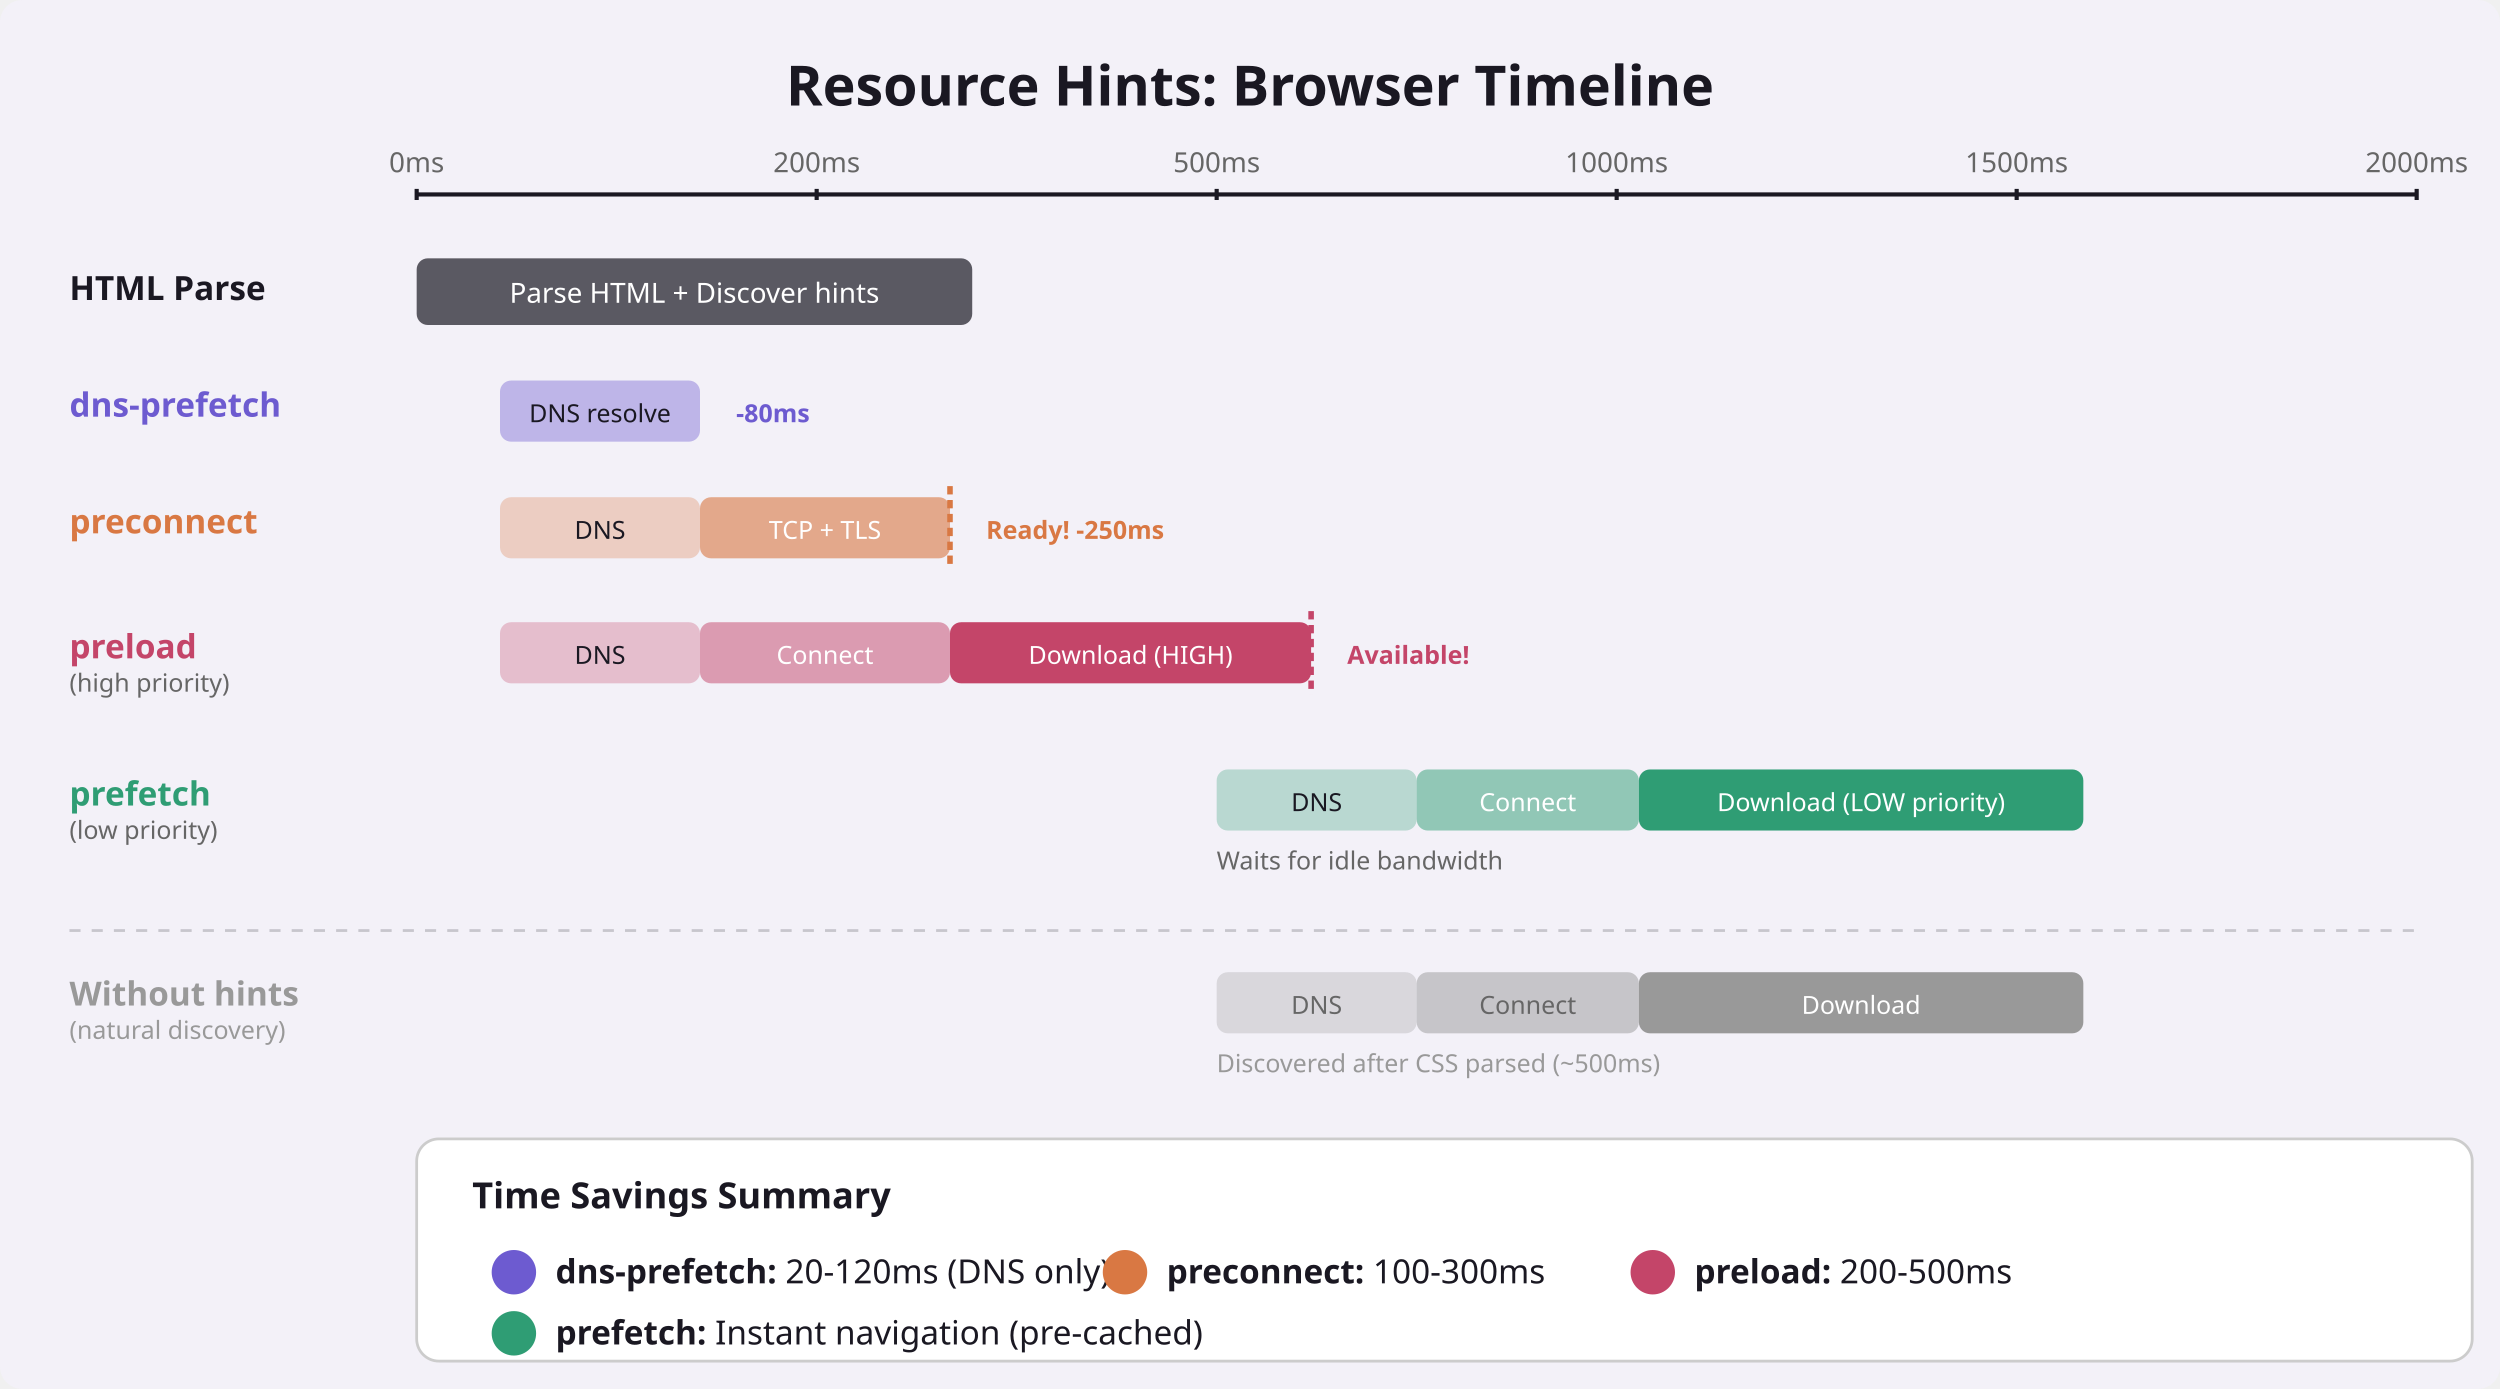
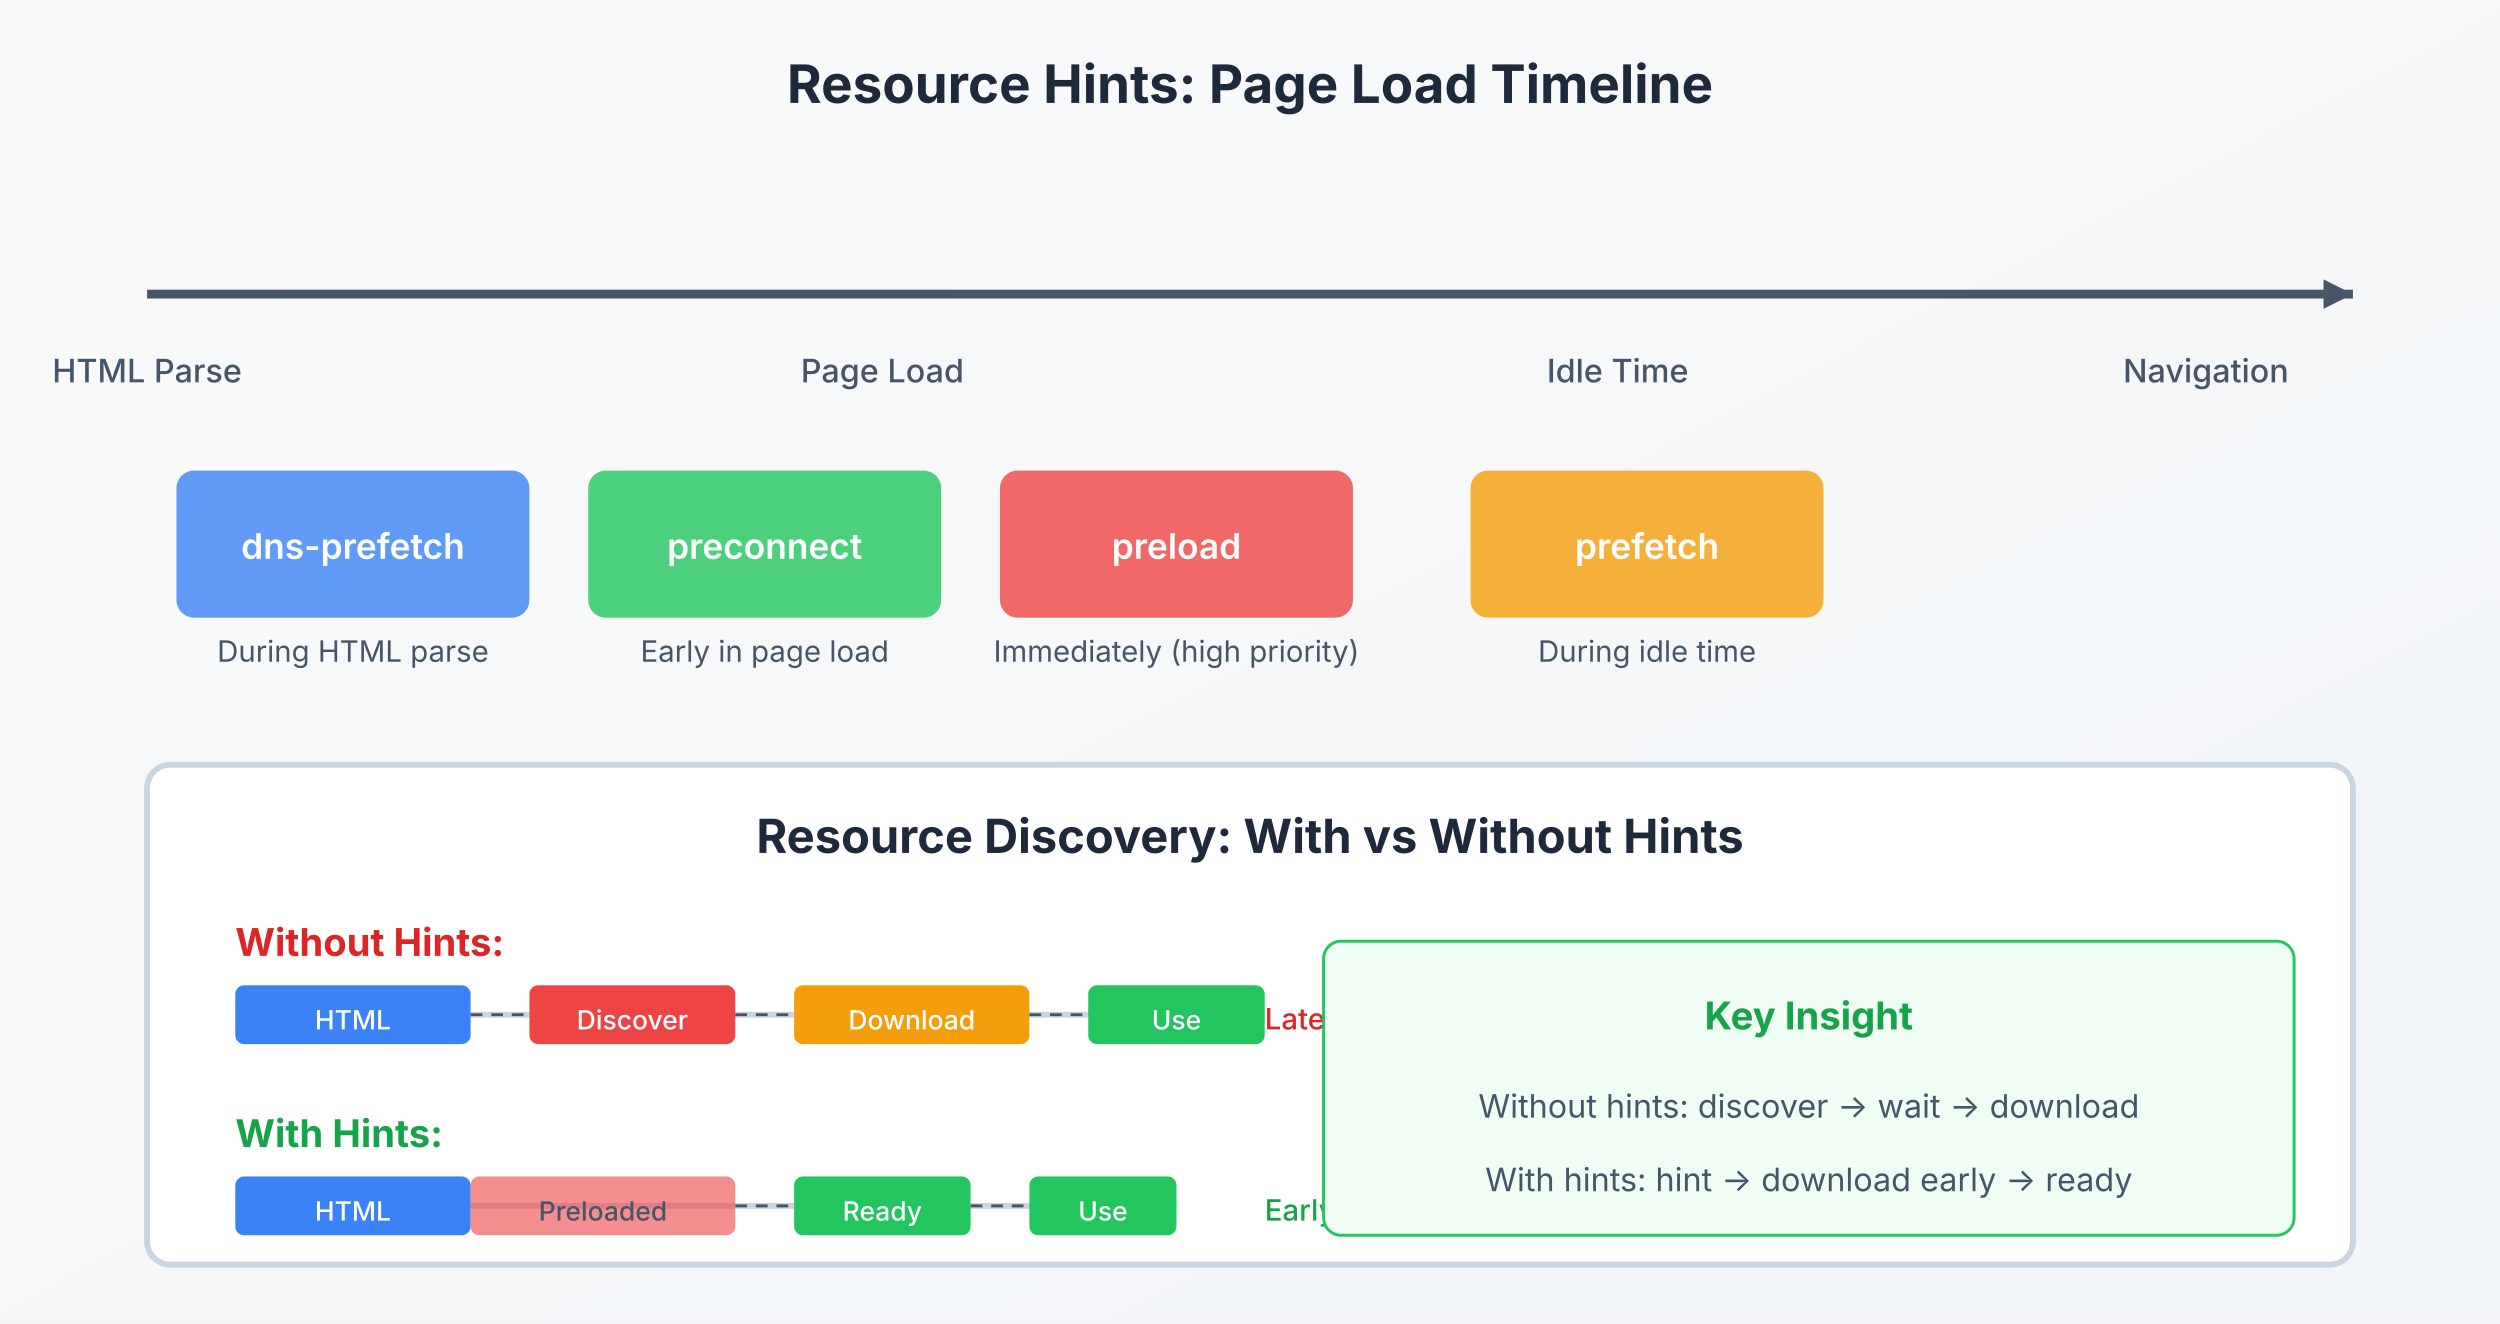
- <svg xmlns="http://www.w3.org/2000/svg" viewBox="0 0 900 500">
-   <rect width="900" height="500" fill="#f3f1f8" rx="8" />
-   <text x="450" y="38" text-anchor="middle" font-family="system-ui, sans-serif" font-size="20" font-weight="700" fill="#1a1822">Resource Hints: Browser Timeline</text>
-   <line x1="150" y1="70" x2="870" y2="70" stroke="#1a1822" stroke-width="1.5" />
-   <text x="150" y="62" text-anchor="middle" font-family="system-ui, sans-serif" font-size="10" fill="#666">0ms</text>
-   <text x="294" y="62" text-anchor="middle" font-family="system-ui, sans-serif" font-size="10" fill="#666">200ms</text>
-   <text x="438" y="62" text-anchor="middle" font-family="system-ui, sans-serif" font-size="10" fill="#666">500ms</text>
-   <text x="582" y="62" text-anchor="middle" font-family="system-ui, sans-serif" font-size="10" fill="#666">1000ms</text>
-   <text x="726" y="62" text-anchor="middle" font-family="system-ui, sans-serif" font-size="10" fill="#666">1500ms</text>
-   <text x="870" y="62" text-anchor="middle" font-family="system-ui, sans-serif" font-size="10" fill="#666">2000ms</text>
-   <line x1="150" y1="68" x2="150" y2="72" stroke="#1a1822" stroke-width="1.5" />
-   <line x1="294" y1="68" x2="294" y2="72" stroke="#1a1822" stroke-width="1.5" />
-   <line x1="438" y1="68" x2="438" y2="72" stroke="#1a1822" stroke-width="1.5" />
-   <line x1="582" y1="68" x2="582" y2="72" stroke="#1a1822" stroke-width="1.5" />
-   <line x1="726" y1="68" x2="726" y2="72" stroke="#1a1822" stroke-width="1.5" />
-   <line x1="870" y1="68" x2="870" y2="72" stroke="#1a1822" stroke-width="1.5" />
-   <text x="25" y="108" font-family="system-ui, sans-serif" font-size="12" font-weight="600" fill="#1a1822">HTML Parse</text>
-   <rect x="150" y="93" width="200" height="24" rx="4" fill="#1a1822" opacity="0.7" />
-   <text x="250" y="109" text-anchor="middle" font-family="system-ui, sans-serif" font-size="10" fill="#fff">Parse HTML + Discover hints</text>
-   <text x="25" y="150" font-family="system-ui, sans-serif" font-size="12" font-weight="600" fill="#6d5bd0">dns-prefetch</text>
-   <rect x="180" y="137" width="72" height="22" rx="4" fill="#6d5bd0" opacity="0.4" />
-   <text x="216" y="152" text-anchor="middle" font-family="system-ui, sans-serif" font-size="9" fill="#1a1822">DNS resolve</text>
-   <text x="265" y="152" font-family="system-ui, sans-serif" font-size="9" fill="#6d5bd0" font-weight="600">-80ms</text>
-   <text x="25" y="192" font-family="system-ui, sans-serif" font-size="12" font-weight="600" fill="#d97843">preconnect</text>
-   <rect x="180" y="179" width="72" height="22" rx="4" fill="#d97843" opacity="0.3" />
-   <text x="216" y="194" text-anchor="middle" font-family="system-ui, sans-serif" font-size="9" fill="#1a1822">DNS</text>
-   <rect x="252" y="179" width="90" height="22" rx="4" fill="#d97843" opacity="0.6" />
-   <text x="297" y="194" text-anchor="middle" font-family="system-ui, sans-serif" font-size="9" fill="#fff">TCP + TLS</text>
-   <line x1="342" y1="175" x2="342" y2="205" stroke="#d97843" stroke-width="2" stroke-dasharray="3,2" />
-   <text x="355" y="194" font-family="system-ui, sans-serif" font-size="9" fill="#d97843" font-weight="600">Ready! -250ms</text>
-   <text x="25" y="237" font-family="system-ui, sans-serif" font-size="12" font-weight="600" fill="#c44569">preload</text>
-   <text x="25" y="249" font-family="system-ui, sans-serif" font-size="9" fill="#666">(high priority)</text>
-   <rect x="180" y="224" width="72" height="22" rx="4" fill="#c44569" opacity="0.3" />
-   <text x="216" y="239" text-anchor="middle" font-family="system-ui, sans-serif" font-size="9" fill="#1a1822">DNS</text>
-   <rect x="252" y="224" width="90" height="22" rx="4" fill="#c44569" opacity="0.5" />
-   <text x="297" y="239" text-anchor="middle" font-family="system-ui, sans-serif" font-size="9" fill="#fff">Connect</text>
-   <rect x="342" y="224" width="130" height="22" rx="4" fill="#c44569" />
-   <text x="407" y="239" text-anchor="middle" font-family="system-ui, sans-serif" font-size="9" fill="#fff">Download (HIGH)</text>
-   <line x1="472" y1="220" x2="472" y2="250" stroke="#c44569" stroke-width="2" stroke-dasharray="3,2" />
-   <text x="485" y="239" font-family="system-ui, sans-serif" font-size="9" fill="#c44569" font-weight="600">Available!</text>
-   <text x="25" y="290" font-family="system-ui, sans-serif" font-size="12" font-weight="600" fill="#2f9d74">prefetch</text>
-   <text x="25" y="302" font-family="system-ui, sans-serif" font-size="9" fill="#666">(low priority)</text>
-   <rect x="438" y="277" width="72" height="22" rx="4" fill="#2f9d74" opacity="0.3" />
-   <text x="474" y="292" text-anchor="middle" font-family="system-ui, sans-serif" font-size="9" fill="#1a1822">DNS</text>
-   <rect x="510" y="277" width="80" height="22" rx="4" fill="#2f9d74" opacity="0.5" />
-   <text x="550" y="292" text-anchor="middle" font-family="system-ui, sans-serif" font-size="9" fill="#fff">Connect</text>
-   <rect x="590" y="277" width="160" height="22" rx="4" fill="#2f9d74" />
-   <text x="670" y="292" text-anchor="middle" font-family="system-ui, sans-serif" font-size="9" fill="#fff">Download (LOW priority)</text>
-   <text x="438" y="313" font-family="system-ui, sans-serif" font-size="9" fill="#666">Waits for idle bandwidth</text>
-   <line x1="25" y1="335" x2="870" y2="335" stroke="#1a1822" stroke-width="1" stroke-dasharray="4,4" opacity="0.2" />
-   <text x="25" y="362" font-family="system-ui, sans-serif" font-size="12" font-weight="600" fill="#999">Without hints</text>
-   <text x="25" y="374" font-family="system-ui, sans-serif" font-size="9" fill="#999">(natural discovery)</text>
-   <rect x="438" y="350" width="72" height="22" rx="4" fill="#999" opacity="0.3" />
-   <text x="474" y="365" text-anchor="middle" font-family="system-ui, sans-serif" font-size="9" fill="#666">DNS</text>
-   <rect x="510" y="350" width="80" height="22" rx="4" fill="#999" opacity="0.5" />
-   <text x="550" y="365" text-anchor="middle" font-family="system-ui, sans-serif" font-size="9" fill="#666">Connect</text>
-   <rect x="590" y="350" width="160" height="22" rx="4" fill="#999" />
-   <text x="670" y="365" text-anchor="middle" font-family="system-ui, sans-serif" font-size="9" fill="#fff">Download</text>
-   <text x="438" y="386" font-family="system-ui, sans-serif" font-size="9" fill="#999">Discovered after CSS parsed (~500ms)</text>
-   <rect x="150" y="410" width="740" height="80" rx="8" fill="#fff" stroke="#ccc" stroke-width="1" />
-   <text x="170" y="435" font-family="system-ui, sans-serif" font-size="13" font-weight="700" fill="#1a1822">Time Savings Summary</text>
-   <circle cx="185" cy="458" r="8" fill="#6d5bd0" />
-   <text x="200" y="462" font-family="system-ui, sans-serif" font-size="12" fill="#1a1822">
-     <tspan font-weight="600">dns-prefetch:</tspan> 20-120ms (DNS only)</text>
-   <circle cx="405" cy="458" r="8" fill="#d97843" />
-   <text x="420" y="462" font-family="system-ui, sans-serif" font-size="12" fill="#1a1822">
-     <tspan font-weight="600">preconnect:</tspan> 100-300ms</text>
-   <circle cx="595" cy="458" r="8" fill="#c44569" />
-   <text x="610" y="462" font-family="system-ui, sans-serif" font-size="12" fill="#1a1822">
-     <tspan font-weight="600">preload:</tspan> 200-500ms</text>
-   <circle cx="185" cy="480" r="8" fill="#2f9d74" />
-   <text x="200" y="484" font-family="system-ui, sans-serif" font-size="12" fill="#1a1822">
-     <tspan font-weight="600">prefetch:</tspan> Instant navigation (pre-cached)</text>
+ <svg xmlns="http://www.w3.org/2000/svg" viewBox="0 0 850 450" role="img" aria-labelledby="resourceHintsTimelineTitle resourceHintsTimelineDesc">
+   <defs>
+     <linearGradient id="timelineBg" x1="0%" y1="0%" x2="100%" y2="100%">
+       <stop offset="0%" style="stop-color:#fafafa;stop-opacity:1" />
+       <stop offset="100%" style="stop-color:#f1f5f9;stop-opacity:1" />
+     </linearGradient>
+   </defs>
+   <rect width="850" height="450" fill="url(#timelineBg)" />
+   <text x="425" y="35" text-anchor="middle" font-family="system-ui, -apple-system, sans-serif" font-size="18" font-weight="700" fill="#1e293b">Resource Hints: Page Load Timeline</text>
+   <line x1="50" y1="100" x2="800" y2="100" stroke="#475569" stroke-width="3" />
+   <polygon points="800,100 790,95 790,105" fill="#475569" />
+   <text x="50" y="130" text-anchor="middle" font-family="system-ui, -apple-system, sans-serif" font-size="11" font-weight="500" fill="#475569">HTML Parse</text>
+   <text x="300" y="130" text-anchor="middle" font-family="system-ui, -apple-system, sans-serif" font-size="11" font-weight="500" fill="#475569">Page Load</text>
+   <text x="550" y="130" text-anchor="middle" font-family="system-ui, -apple-system, sans-serif" font-size="11" font-weight="500" fill="#475569">Idle Time</text>
+   <text x="750" y="130" text-anchor="middle" font-family="system-ui, -apple-system, sans-serif" font-size="11" font-weight="500" fill="#475569">Navigation</text>
+   <rect x="60" y="160" width="120" height="50" rx="6" fill="#3b82f6" opacity="0.8" />
+   <text x="120" y="190" text-anchor="middle" font-family="system-ui, -apple-system, sans-serif" font-size="12" font-weight="600" fill="#ffffff">dns-prefetch</text>
+   <text x="120" y="225" text-anchor="middle" font-family="system-ui, -apple-system, sans-serif" font-size="10" font-weight="400" fill="#475569">During HTML parse</text>
+   <rect x="200" y="160" width="120" height="50" rx="6" fill="#22c55e" opacity="0.8" />
+   <text x="260" y="190" text-anchor="middle" font-family="system-ui, -apple-system, sans-serif" font-size="12" font-weight="600" fill="#ffffff">preconnect</text>
+   <text x="260" y="225" text-anchor="middle" font-family="system-ui, -apple-system, sans-serif" font-size="10" font-weight="400" fill="#475569">Early in page load</text>
+   <rect x="340" y="160" width="120" height="50" rx="6" fill="#ef4444" opacity="0.8" />
+   <text x="400" y="190" text-anchor="middle" font-family="system-ui, -apple-system, sans-serif" font-size="12" font-weight="600" fill="#ffffff">preload</text>
+   <text x="400" y="225" text-anchor="middle" font-family="system-ui, -apple-system, sans-serif" font-size="10" font-weight="400" fill="#475569">Immediately (high priority)</text>
+   <rect x="500" y="160" width="120" height="50" rx="6" fill="#f59e0b" opacity="0.8" />
+   <text x="560" y="190" text-anchor="middle" font-family="system-ui, -apple-system, sans-serif" font-size="12" font-weight="600" fill="#ffffff">prefetch</text>
+   <text x="560" y="225" text-anchor="middle" font-family="system-ui, -apple-system, sans-serif" font-size="10" font-weight="400" fill="#475569">During idle time</text>
+   <rect x="50" y="260" width="750" height="170" rx="8" fill="#ffffff" stroke="#cbd5e1" stroke-width="2" />
+   <text x="425" y="290" text-anchor="middle" font-family="system-ui, -apple-system, sans-serif" font-size="16" font-weight="700" fill="#1e293b">Resource Discovery: With vs Without Hints</text>
+   <text x="80" y="325" font-family="system-ui, -apple-system, sans-serif" font-size="13" font-weight="700" fill="#dc2626">Without Hints:</text>
+   <line x1="80" y1="345" x2="400" y2="345" stroke="#cbd5e1" stroke-width="2" />
+   <rect x="80" y="335" width="80" height="20" rx="3" fill="#3b82f6" />
+   <text x="120" y="350" text-anchor="middle" font-family="system-ui, -apple-system, sans-serif" font-size="9" font-weight="500" fill="#ffffff">HTML</text>
+   <line x1="160" y1="345" x2="180" y2="345" stroke="#475569" stroke-dasharray="4,3" />
+   <rect x="180" y="335" width="70" height="20" rx="3" fill="#ef4444" />
+   <text x="215" y="350" text-anchor="middle" font-family="system-ui, -apple-system, sans-serif" font-size="9" font-weight="500" fill="#ffffff">Discover</text>
+   <line x1="250" y1="345" x2="270" y2="345" stroke="#475569" stroke-dasharray="4,3" />
+   <rect x="270" y="335" width="80" height="20" rx="3" fill="#f59e0b" />
+   <text x="310" y="350" text-anchor="middle" font-family="system-ui, -apple-system, sans-serif" font-size="9" font-weight="500" fill="#ffffff">Download</text>
+   <line x1="350" y1="345" x2="370" y2="345" stroke="#475569" stroke-dasharray="4,3" />
+   <rect x="370" y="335" width="60" height="20" rx="3" fill="#22c55e" />
+   <text x="400" y="350" text-anchor="middle" font-family="system-ui, -apple-system, sans-serif" font-size="9" font-weight="500" fill="#ffffff">Use</text>
+   <text x="430" y="350" font-family="system-ui, -apple-system, sans-serif" font-size="10" font-weight="500" fill="#dc2626">Late discovery = delay</text>
+   <text x="80" y="390" font-family="system-ui, -apple-system, sans-serif" font-size="13" font-weight="700" fill="#16a34a">With Hints:</text>
+   <line x1="80" y1="410" x2="400" y2="410" stroke="#cbd5e1" stroke-width="2" />
+   <rect x="80" y="400" width="80" height="20" rx="3" fill="#3b82f6" />
+   <text x="120" y="415" text-anchor="middle" font-family="system-ui, -apple-system, sans-serif" font-size="9" font-weight="500" fill="#ffffff">HTML</text>
+   <rect x="160" y="400" width="90" height="20" rx="3" fill="#ef4444" opacity="0.6" />
+   <text x="205" y="415" text-anchor="middle" font-family="system-ui, -apple-system, sans-serif" font-size="9" font-weight="500" fill="#475569">Preloaded</text>
+   <line x1="250" y1="410" x2="270" y2="410" stroke="#475569" stroke-dasharray="4,3" />
+   <rect x="270" y="400" width="60" height="20" rx="3" fill="#22c55e" />
+   <text x="300" y="415" text-anchor="middle" font-family="system-ui, -apple-system, sans-serif" font-size="9" font-weight="500" fill="#ffffff">Ready</text>
+   <line x1="330" y1="410" x2="350" y2="410" stroke="#475569" stroke-dasharray="4,3" />
+   <rect x="350" y="400" width="50" height="20" rx="3" fill="#22c55e" />
+   <text x="375" y="415" text-anchor="middle" font-family="system-ui, -apple-system, sans-serif" font-size="9" font-weight="500" fill="#ffffff">Use</text>
+   <text x="430" y="415" font-family="system-ui, -apple-system, sans-serif" font-size="10" font-weight="500" fill="#16a34a">Early hint = instant</text>
+   <rect x="450" y="320" width="330" height="100" rx="6" fill="#f0fdf4" stroke="#22c55e" />
+   <text x="615" y="350" text-anchor="middle" font-family="system-ui, -apple-system, sans-serif" font-size="13" font-weight="700" fill="#16a34a">Key Insight</text>
+   <text x="615" y="380" text-anchor="middle" font-family="system-ui, -apple-system, sans-serif" font-size="11" font-weight="400" fill="#475569">Without hints: discover → wait → download</text>
+   <text x="615" y="405" text-anchor="middle" font-family="system-ui, -apple-system, sans-serif" font-size="11" font-weight="400" fill="#475569">With hints: hint → download early → ready</text>
</svg>
